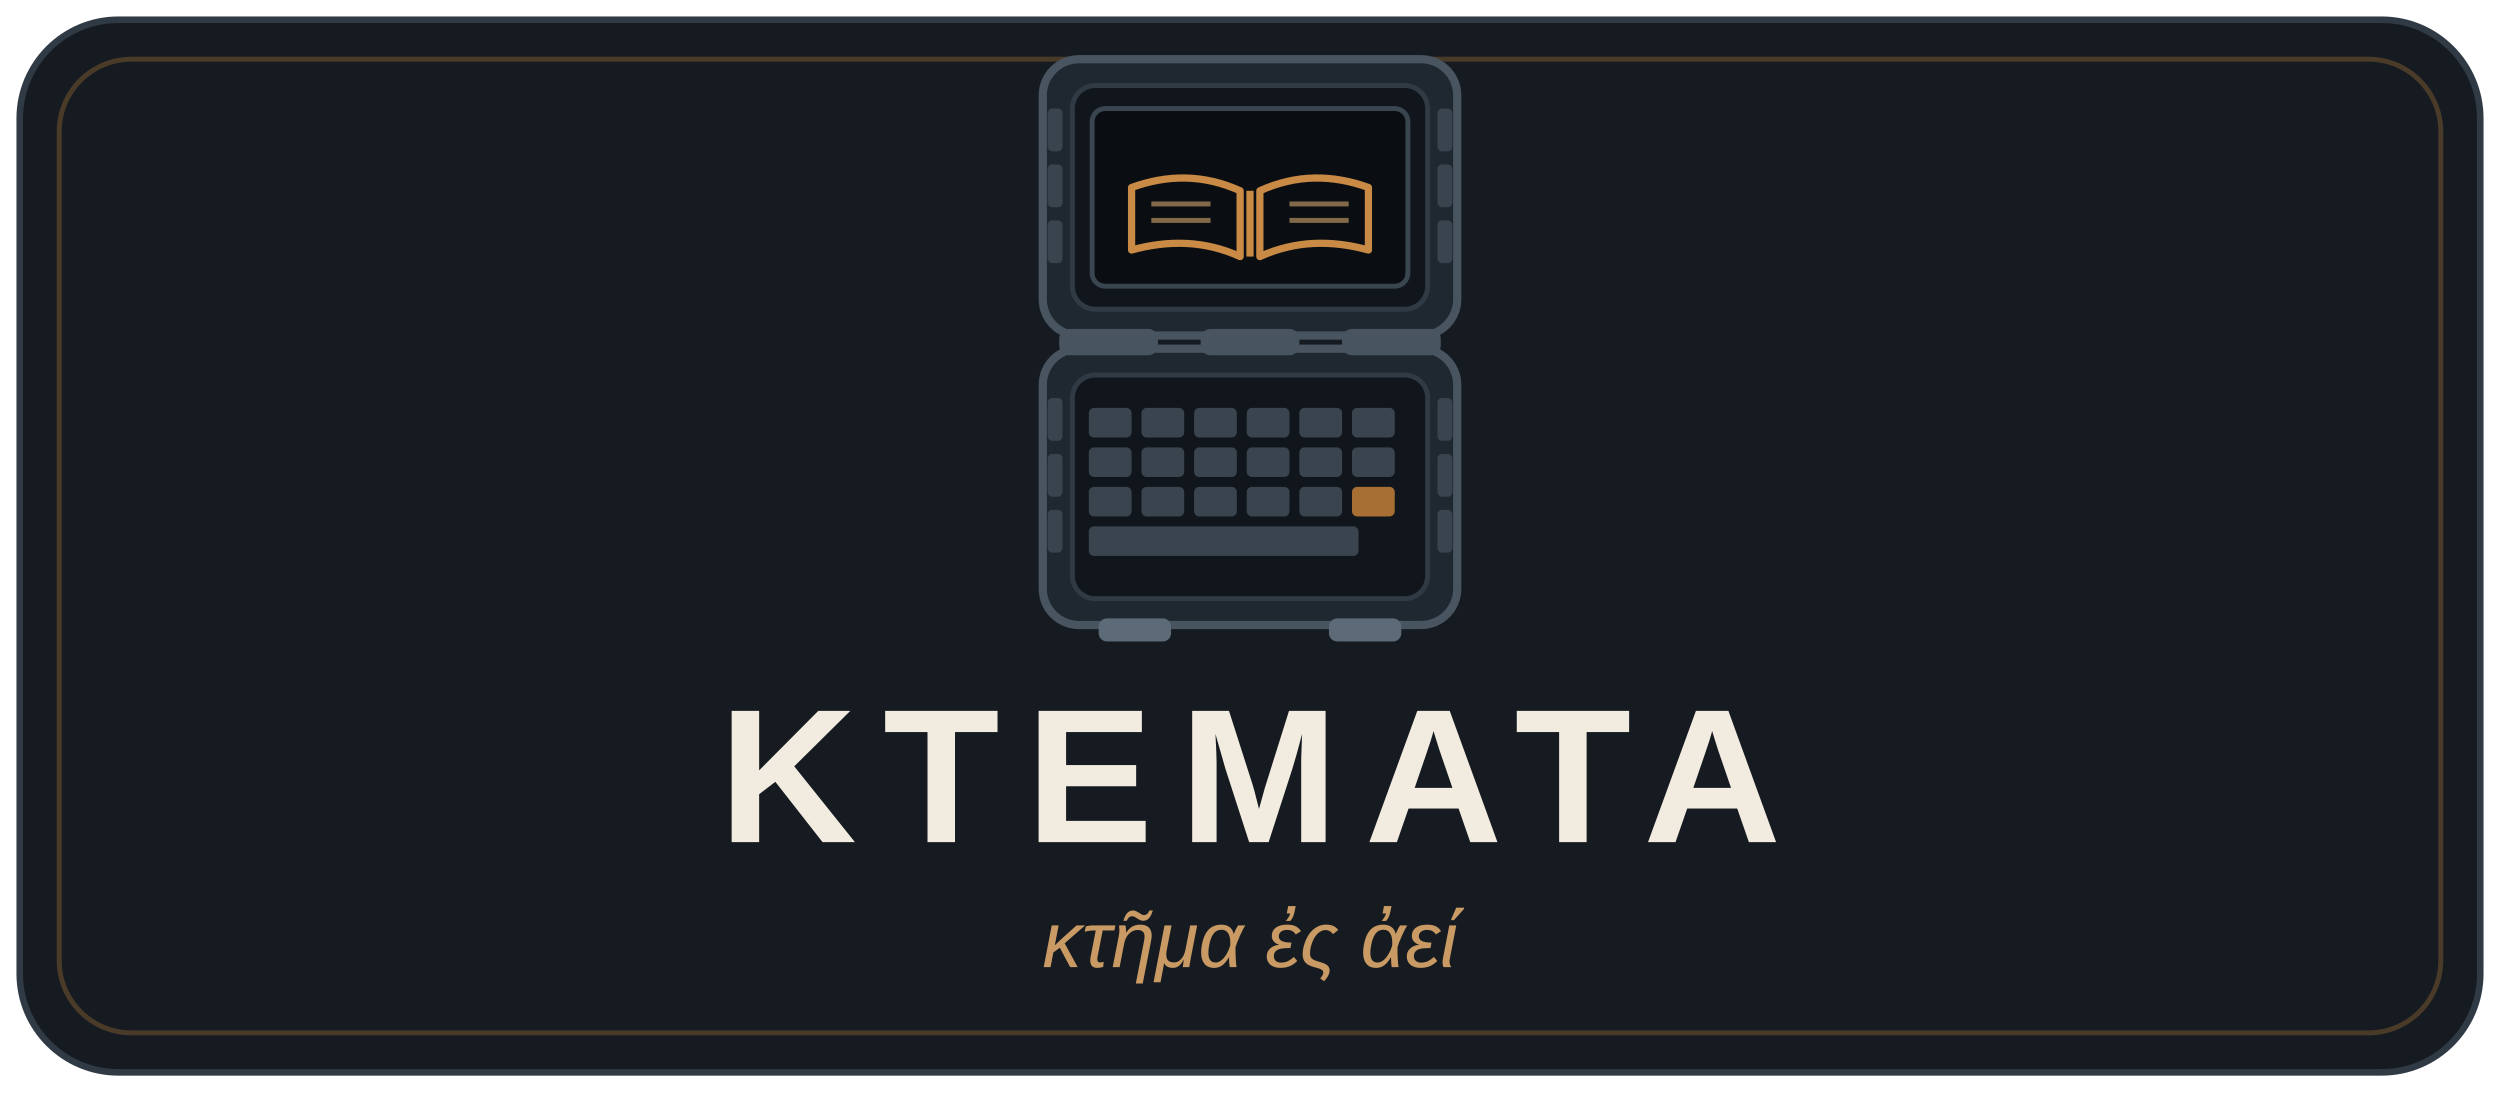
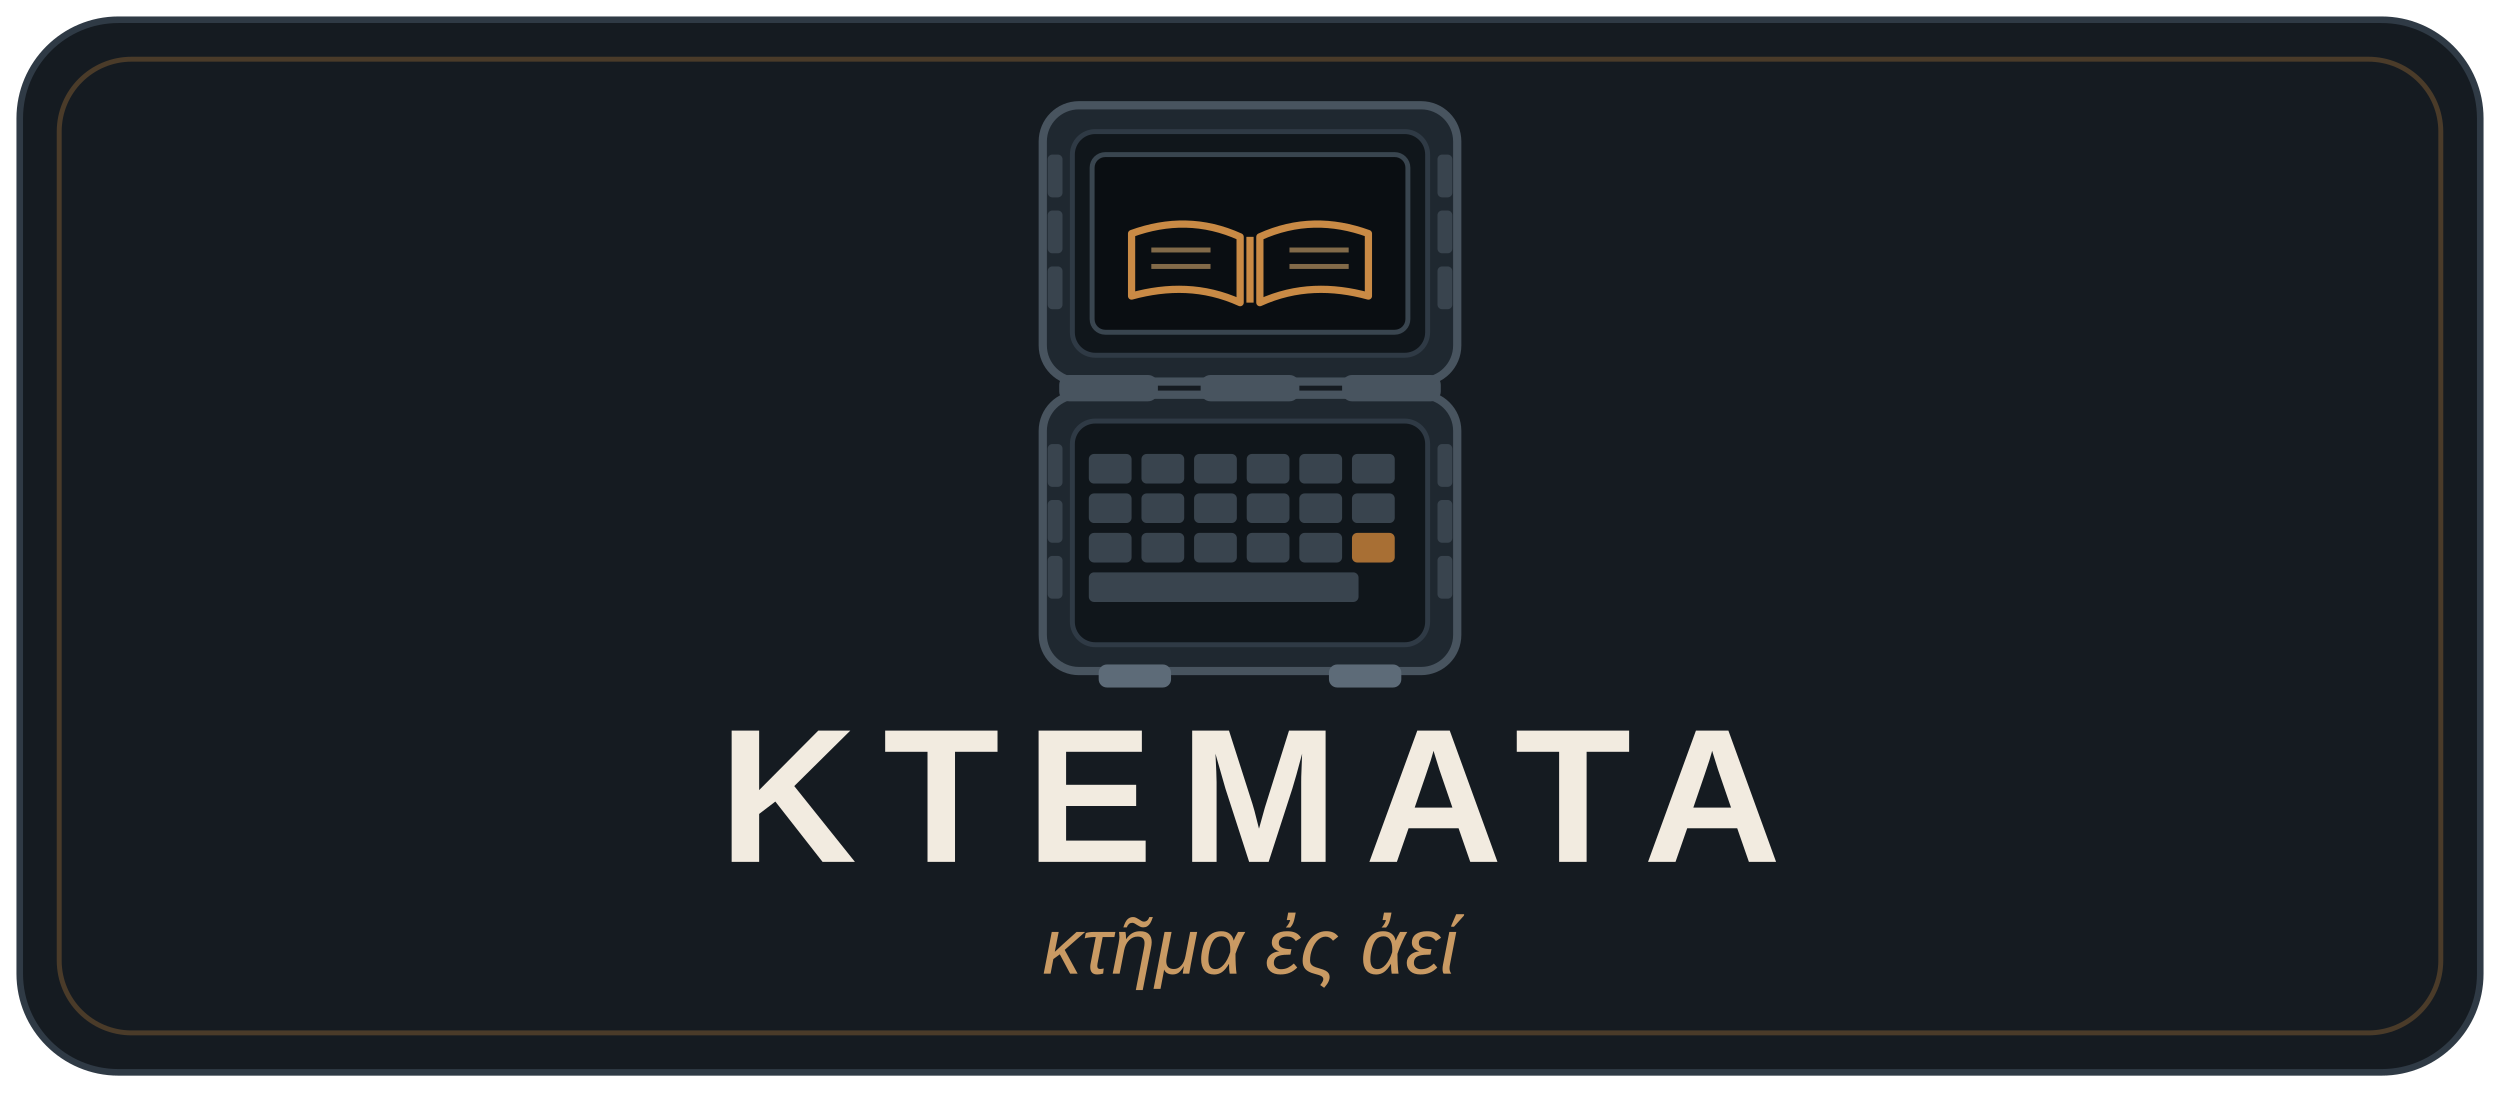
<svg xmlns="http://www.w3.org/2000/svg" viewBox="0 0 760 332" width="760" height="332" role="img" aria-labelledby="title desc">
  <rect x="6" y="6" width="748" height="320" rx="30" fill="#151b21" stroke="#2f3a45" stroke-width="2" />
  <rect x="18" y="18" width="724" height="296" rx="22" fill="none" stroke="#8a6234" stroke-opacity="0.45" stroke-width="1.5" />
-   <rect x="317" y="18" width="126" height="84" rx="11" fill="#1f2830" stroke="#48545f" stroke-width="2.5" />
-   <rect x="317" y="106" width="126" height="84" rx="11" fill="#1f2830" stroke="#48545f" stroke-width="2.5" />
-   <g fill="#39444e">
-     <rect x="318.5" y="33" width="4.5" height="13" rx="1.4" />
-     <rect x="318.5" y="50" width="4.5" height="13" rx="1.4" />
-     <rect x="318.5" y="67" width="4.5" height="13" rx="1.4" />
-     <rect x="437" y="33" width="4.5" height="13" rx="1.4" />
-     <rect x="437" y="50" width="4.5" height="13" rx="1.4" />
-     <rect x="437" y="67" width="4.5" height="13" rx="1.4" />
-     <rect x="318.5" y="121" width="4.5" height="13" rx="1.4" />
-     <rect x="318.5" y="138" width="4.5" height="13" rx="1.4" />
-     <rect x="318.5" y="155" width="4.5" height="13" rx="1.4" />
-     <rect x="437" y="121" width="4.5" height="13" rx="1.4" />
-     <rect x="437" y="138" width="4.5" height="13" rx="1.4" />
-     <rect x="437" y="155" width="4.5" height="13" rx="1.4" />
+   <g transform="translate(0,14)">
+     <rect x="317" y="18" width="126" height="84" rx="11" fill="#1f2830" stroke="#48545f" stroke-width="2.5" />
+     <rect x="317" y="106" width="126" height="84" rx="11" fill="#1f2830" stroke="#48545f" stroke-width="2.5" />
+     <g fill="#39444e">
+       <rect x="318.5" y="33" width="4.5" height="13" rx="1.4" />
+       <rect x="318.5" y="50" width="4.5" height="13" rx="1.4" />
+       <rect x="318.5" y="67" width="4.5" height="13" rx="1.4" />
+       <rect x="437" y="33" width="4.5" height="13" rx="1.4" />
+       <rect x="437" y="50" width="4.5" height="13" rx="1.4" />
+       <rect x="437" y="67" width="4.5" height="13" rx="1.4" />
+       <rect x="318.5" y="121" width="4.5" height="13" rx="1.4" />
+       <rect x="318.5" y="138" width="4.5" height="13" rx="1.4" />
+       <rect x="318.5" y="155" width="4.5" height="13" rx="1.4" />
+       <rect x="437" y="121" width="4.5" height="13" rx="1.4" />
+       <rect x="437" y="138" width="4.5" height="13" rx="1.4" />
+       <rect x="437" y="155" width="4.5" height="13" rx="1.4" />
+     </g>
+     <g fill="#48545f">
+       <rect x="322" y="100" width="30" height="8" rx="3" />
+       <rect x="365" y="100" width="30" height="8" rx="3" />
+       <rect x="408" y="100" width="30" height="8" rx="3" />
+     </g>
+     <g fill="#5d6b78">
+       <rect x="334" y="188" width="22" height="7" rx="2.5" />
+       <rect x="404" y="188" width="22" height="7" rx="2.5" />
+     </g>
+     <rect x="326" y="26" width="108" height="68" rx="7" fill="#10161b" stroke="#2f3a45" stroke-width="1.5" />
+     <rect x="332" y="33" width="96" height="54" rx="4" fill="#0a0e12" stroke="#39454f" stroke-width="1.5" />
+     <path d="M344 57 C 355 53, 366 53, 377 58 L377 78 C 366 73, 355 73, 344 76 Z" fill="none" stroke="#c98a45" stroke-width="2.2" stroke-linejoin="round" />
+     <path d="M416 57 C 405 53, 394 53, 383 58 L383 78 C 394 73, 405 73, 416 76 Z" fill="none" stroke="#c98a45" stroke-width="2.2" stroke-linejoin="round" />
+     <path d="M380 58 V78" stroke="#c98a45" stroke-width="2.2" />
+     <path d="M350 62 H368 M350 67 H368 M392 62 H410 M392 67 H410" stroke="#8f744f" stroke-width="1.5" opacity="0.9" />
+     <rect x="326" y="114" width="108" height="68" rx="7" fill="#10161b" stroke="#2f3a45" stroke-width="1.5" />
+     <g fill="#39444e">
+       <rect x="331" y="124" width="13" height="9" rx="1.6" />
+       <rect x="347" y="124" width="13" height="9" rx="1.6" />
+       <rect x="363" y="124" width="13" height="9" rx="1.6" />
+       <rect x="379" y="124" width="13" height="9" rx="1.6" />
+       <rect x="395" y="124" width="13" height="9" rx="1.6" />
+       <rect x="411" y="124" width="13" height="9" rx="1.6" />
+       <rect x="331" y="136" width="13" height="9" rx="1.6" />
+       <rect x="347" y="136" width="13" height="9" rx="1.6" />
+       <rect x="363" y="136" width="13" height="9" rx="1.6" />
+       <rect x="379" y="136" width="13" height="9" rx="1.6" />
+       <rect x="395" y="136" width="13" height="9" rx="1.6" />
+       <rect x="411" y="136" width="13" height="9" rx="1.6" />
+       <rect x="331" y="148" width="13" height="9" rx="1.6" />
+       <rect x="347" y="148" width="13" height="9" rx="1.6" />
+       <rect x="363" y="148" width="13" height="9" rx="1.6" />
+       <rect x="379" y="148" width="13" height="9" rx="1.6" />
+       <rect x="395" y="148" width="13" height="9" rx="1.6" />
+       <rect x="331" y="160" width="82" height="9" rx="1.6" />
+     </g>
+     <rect x="411" y="148" width="13" height="9" rx="1.6" fill="#a86f34" />
  </g>
-   <g fill="#48545f">
-     <rect x="322" y="100" width="30" height="8" rx="3" />
-     <rect x="365" y="100" width="30" height="8" rx="3" />
-     <rect x="408" y="100" width="30" height="8" rx="3" />
-   </g>
-   <g fill="#5d6b78">
-     <rect x="334" y="188" width="22" height="7" rx="2.5" />
-     <rect x="404" y="188" width="22" height="7" rx="2.5" />
-   </g>
-   <rect x="326" y="26" width="108" height="68" rx="7" fill="#10161b" stroke="#2f3a45" stroke-width="1.5" />
-   <rect x="332" y="33" width="96" height="54" rx="4" fill="#0a0e12" stroke="#39454f" stroke-width="1.5" />
-   <path d="M344 57 C 355 53, 366 53, 377 58 L377 78 C 366 73, 355 73, 344 76 Z" fill="none" stroke="#c98a45" stroke-width="2.2" stroke-linejoin="round" />
-   <path d="M416 57 C 405 53, 394 53, 383 58 L383 78 C 394 73, 405 73, 416 76 Z" fill="none" stroke="#c98a45" stroke-width="2.2" stroke-linejoin="round" />
-   <path d="M380 58 V78" stroke="#c98a45" stroke-width="2.2" />
-   <path d="M350 62 H368 M350 67 H368 M392 62 H410 M392 67 H410" stroke="#8f744f" stroke-width="1.5" opacity="0.9" />
-   <rect x="326" y="114" width="108" height="68" rx="7" fill="#10161b" stroke="#2f3a45" stroke-width="1.5" />
-   <g fill="#39444e">
-     <rect x="331" y="124" width="13" height="9" rx="1.6" />
-     <rect x="347" y="124" width="13" height="9" rx="1.6" />
-     <rect x="363" y="124" width="13" height="9" rx="1.6" />
-     <rect x="379" y="124" width="13" height="9" rx="1.6" />
-     <rect x="395" y="124" width="13" height="9" rx="1.6" />
-     <rect x="411" y="124" width="13" height="9" rx="1.6" />
-     <rect x="331" y="136" width="13" height="9" rx="1.6" />
-     <rect x="347" y="136" width="13" height="9" rx="1.6" />
-     <rect x="363" y="136" width="13" height="9" rx="1.6" />
-     <rect x="379" y="136" width="13" height="9" rx="1.6" />
-     <rect x="395" y="136" width="13" height="9" rx="1.6" />
-     <rect x="411" y="136" width="13" height="9" rx="1.6" />
-     <rect x="331" y="148" width="13" height="9" rx="1.6" />
-     <rect x="347" y="148" width="13" height="9" rx="1.6" />
-     <rect x="363" y="148" width="13" height="9" rx="1.6" />
-     <rect x="379" y="148" width="13" height="9" rx="1.6" />
-     <rect x="395" y="148" width="13" height="9" rx="1.6" />
-     <rect x="331" y="160" width="82" height="9" rx="1.6" />
-   </g>
-   <rect x="411" y="148" width="13" height="9" rx="1.6" fill="#a86f34" />
-   <text x="380" y="256" text-anchor="middle" font-family="Liberation Sans, DejaVu Sans, Arial, Helvetica, sans-serif" font-size="58" font-weight="700" letter-spacing="8" fill="#f2ebe0">KTEMATA</text>
-   <text x="380" y="294" text-anchor="middle" font-family="Liberation Sans, DejaVu Sans, Arial, Helvetica, sans-serif" font-size="24" font-style="italic" fill="#c99a63">κτῆμα ἐς ἀεί</text>
+   <text x="380" y="262" text-anchor="middle" font-family="Liberation Sans, DejaVu Sans, Arial, Helvetica, sans-serif" font-size="58" font-weight="700" letter-spacing="8" fill="#f2ebe0">KTEMATA</text>
+   <text x="380" y="296" text-anchor="middle" font-family="Liberation Sans, DejaVu Sans, Arial, Helvetica, sans-serif" font-size="24" font-style="italic" fill="#c99a63">κτῆμα ἐς ἀεί</text>
</svg>
